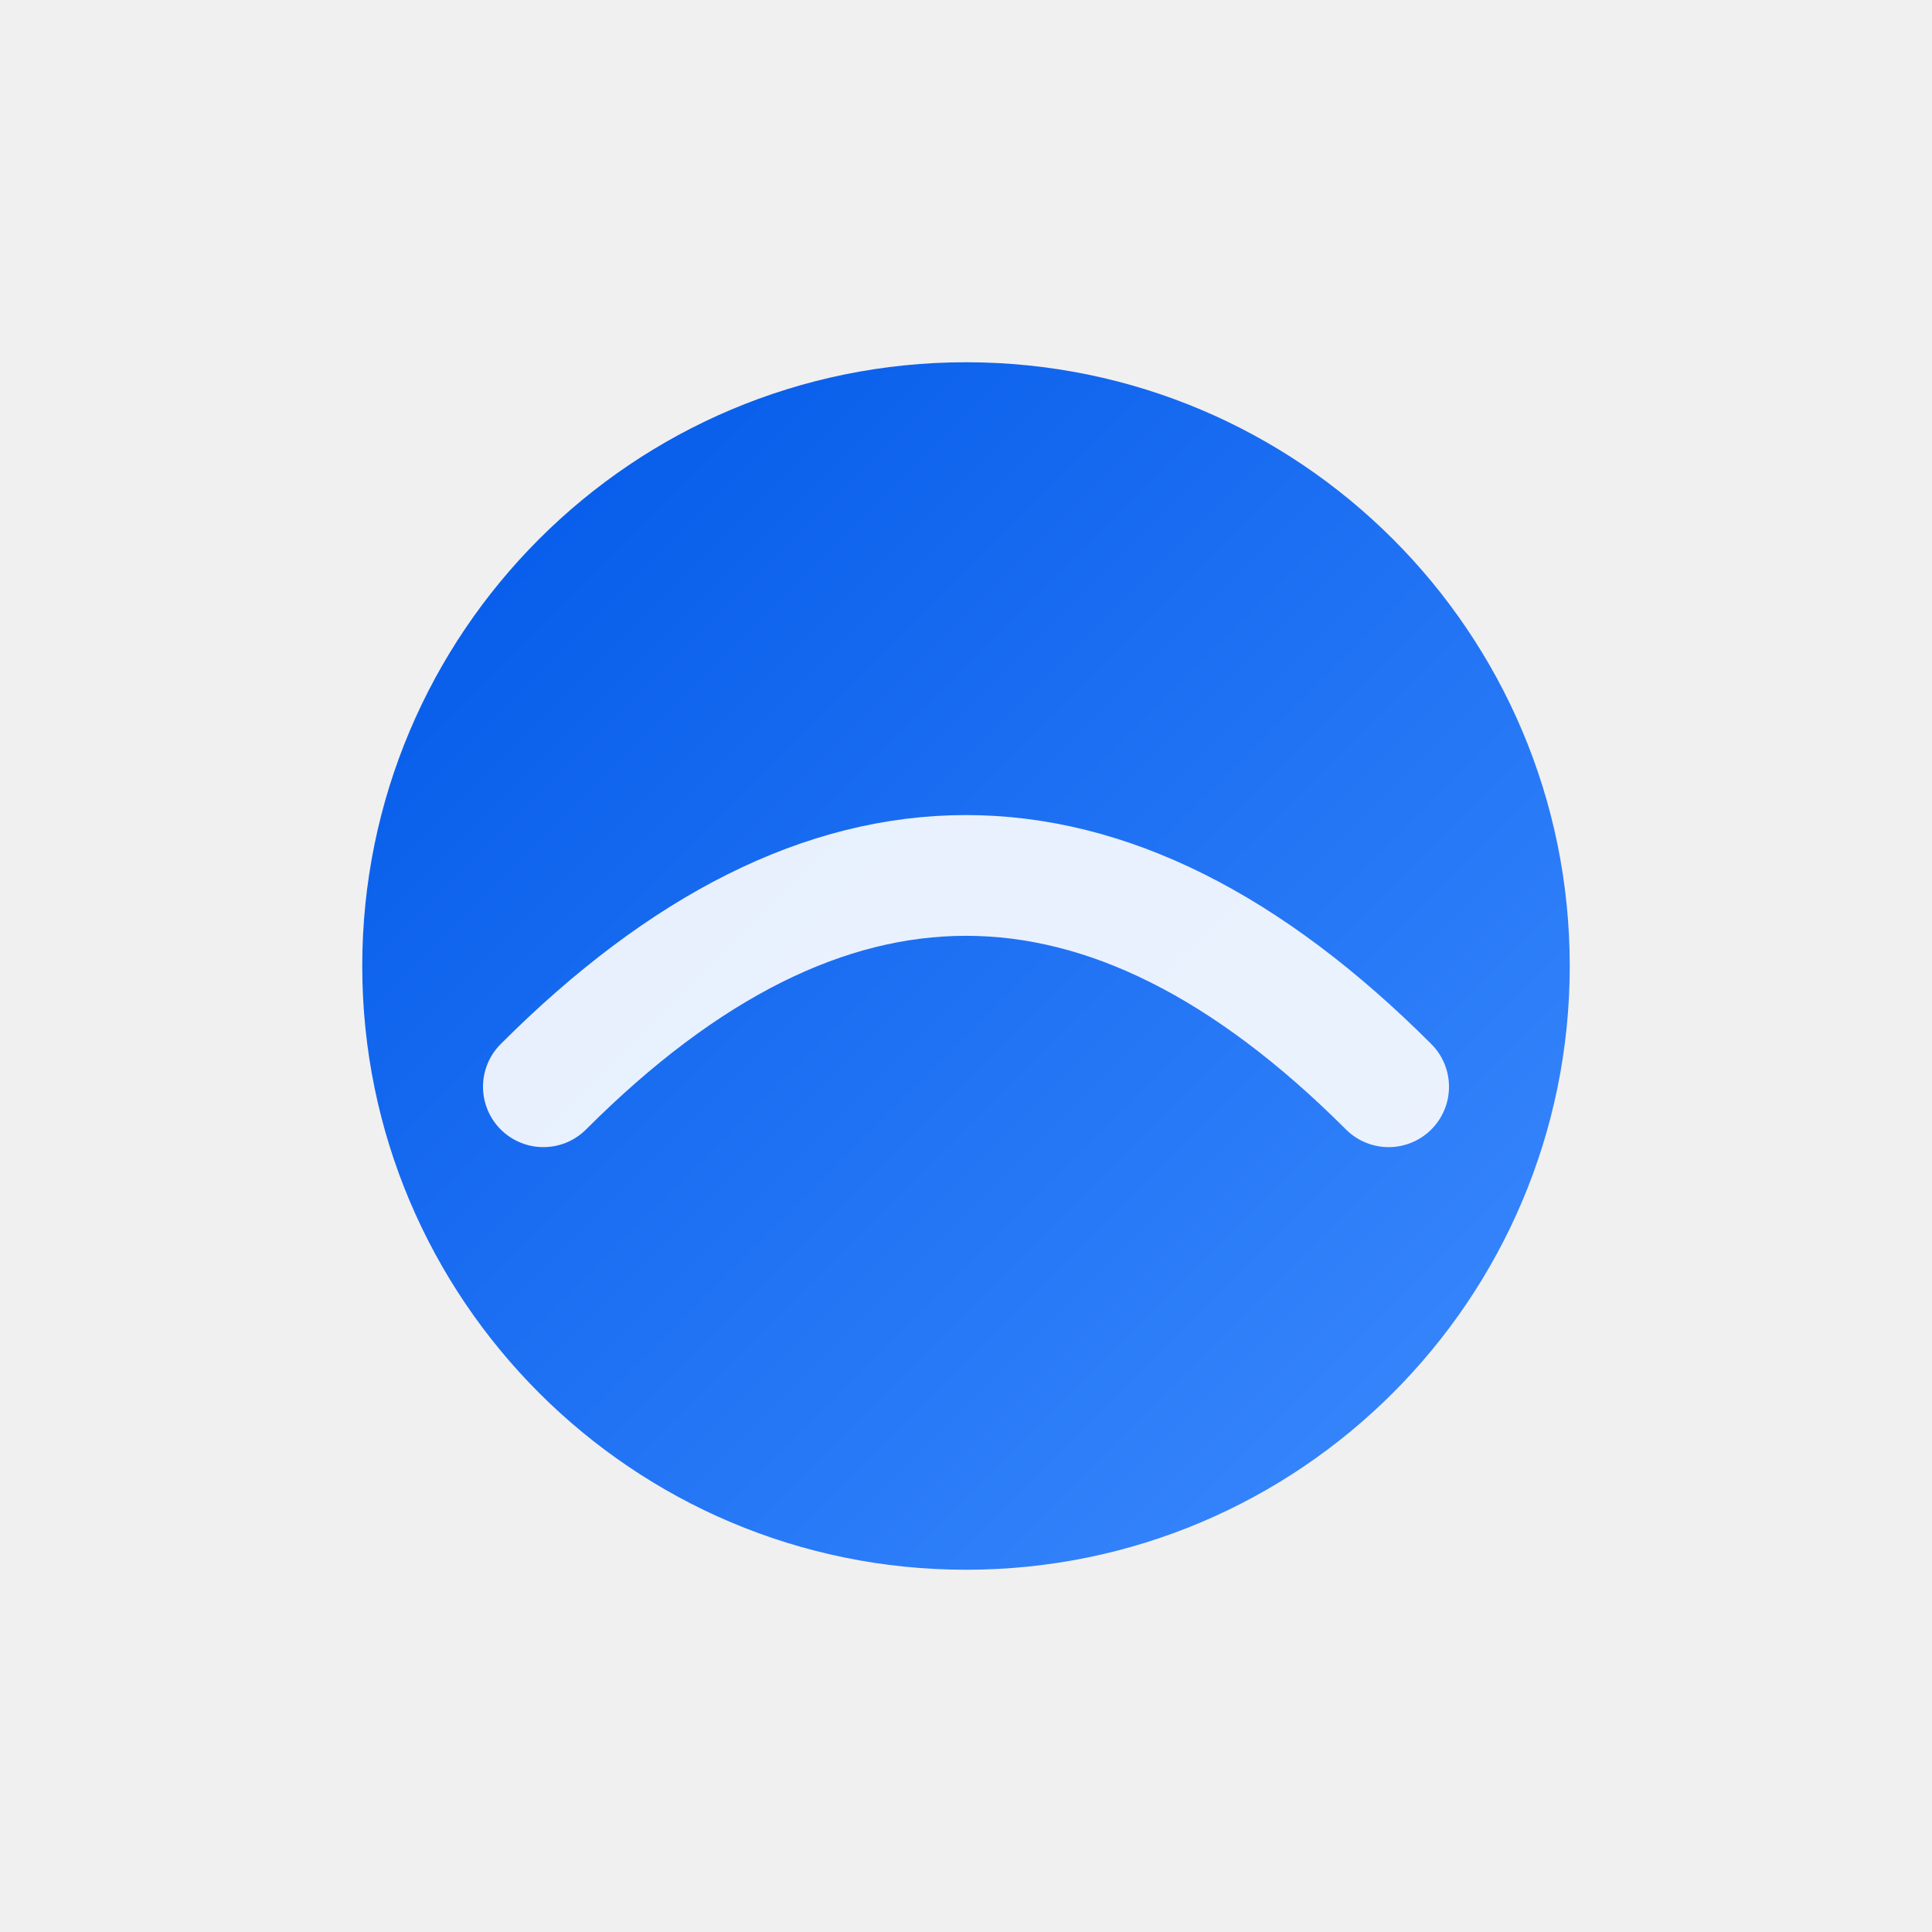
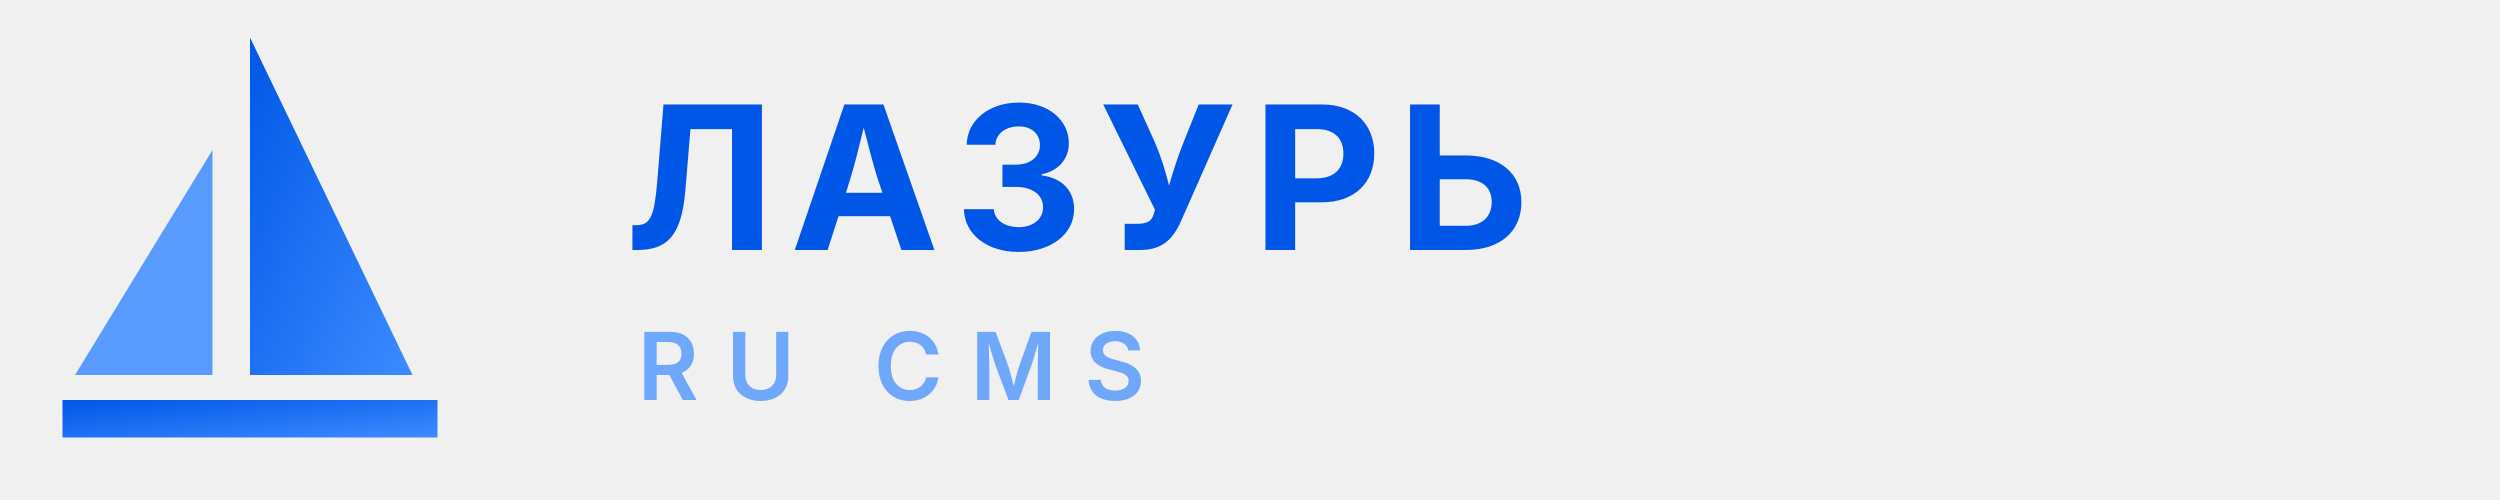
- <svg xmlns="http://www.w3.org/2000/svg" width="64" height="64" viewBox="0 0 64 64">
+ <svg xmlns="http://www.w3.org/2000/svg" width="200" height="40" viewBox="0 0 200 40">
  <defs>
-     <linearGradient id="g" x1="0" y1="0" x2="1" y2="1">
+     <linearGradient id="gazure" x1="0" y1="0" x2="1" y2="1">
      <stop offset="0" stop-color="#0057e7" />
      <stop offset="1" stop-color="#3d8bff" />
    </linearGradient>
  </defs>
-   <circle cx="32" cy="32" r="20" fill="url(#g)" />
-   <path d="M18 36 Q32 22 46 36" stroke="#fff" stroke-width="4" fill="none" opacity=".9" stroke-linecap="round" />
+   <path d="M20 3 L33 30 H20 Z" fill="url(#gazure)" />
+   <path d="M17 12 L17 30 H6 Z" fill="#3d8bff" opacity=".85" />
+   <rect x="5" y="32" width="30" height="3" fill="url(#gazure)" />
+   <text x="50" y="20" font-family="'Segoe UI','Inter',system-ui,Arial,sans-serif" font-size="16" font-weight="700" letter-spacing="1.2" fill="#0057e7">ЛАЗУРЬ</text>
+   <text x="51" y="32" font-family="'Segoe UI','Inter',system-ui,Arial,sans-serif" font-size="7.5" font-weight="600" letter-spacing="2.2" fill="#3d8bff" opacity=".72">RU CMS</text>
</svg>
